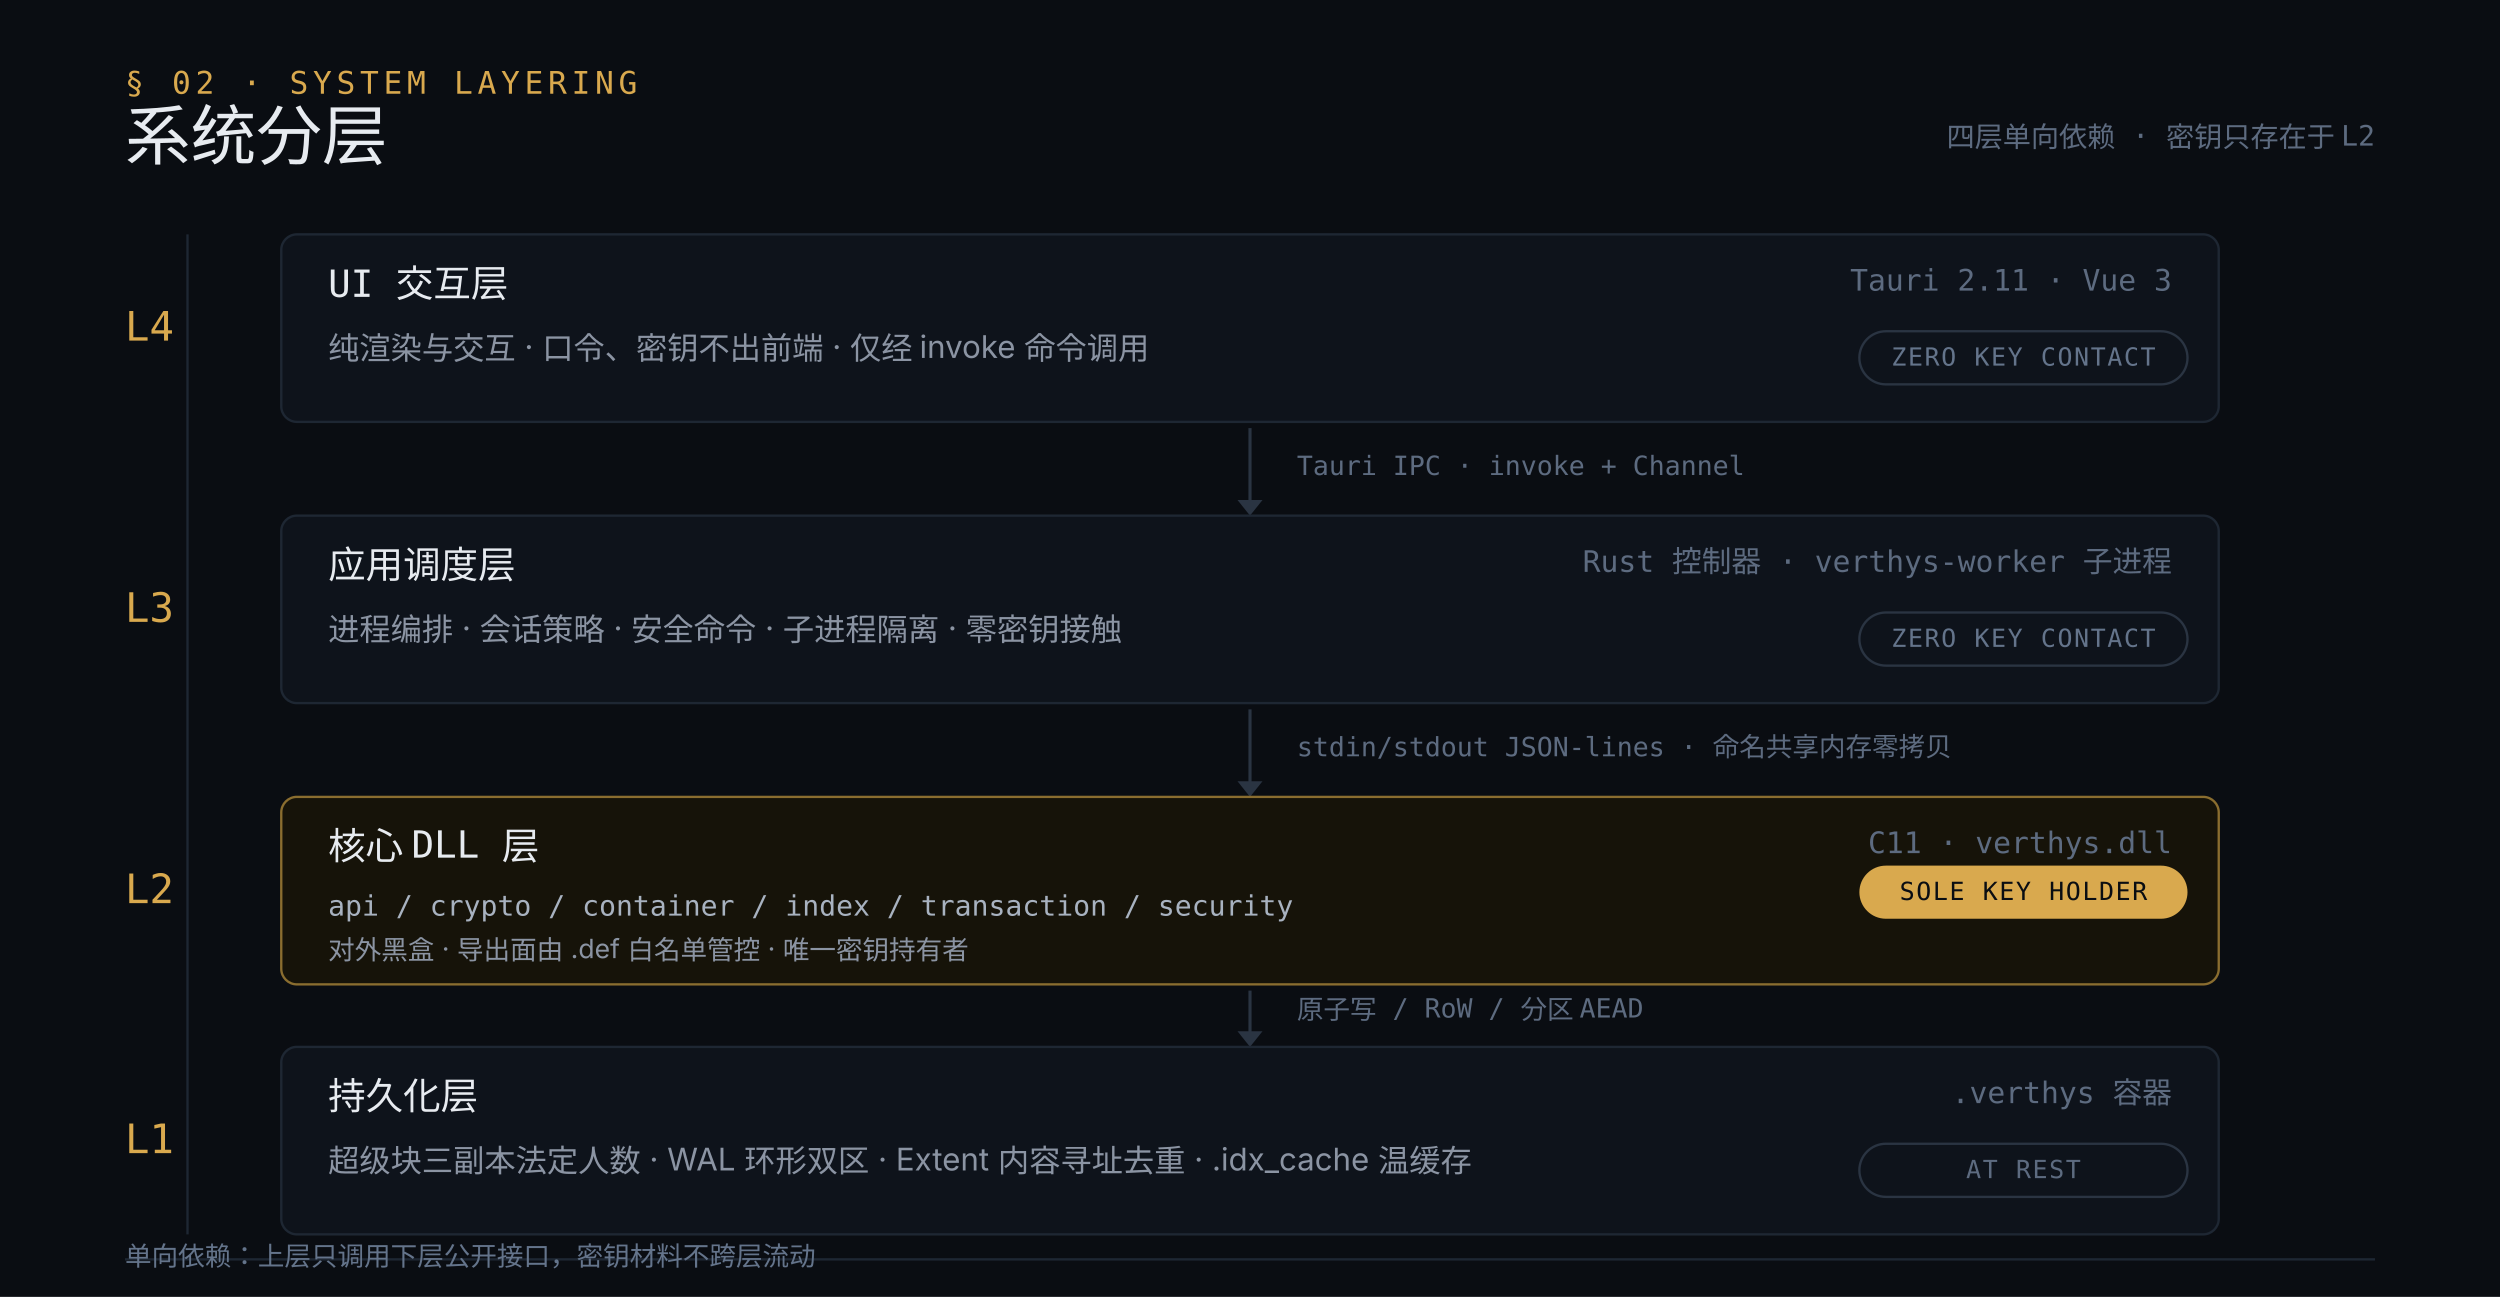
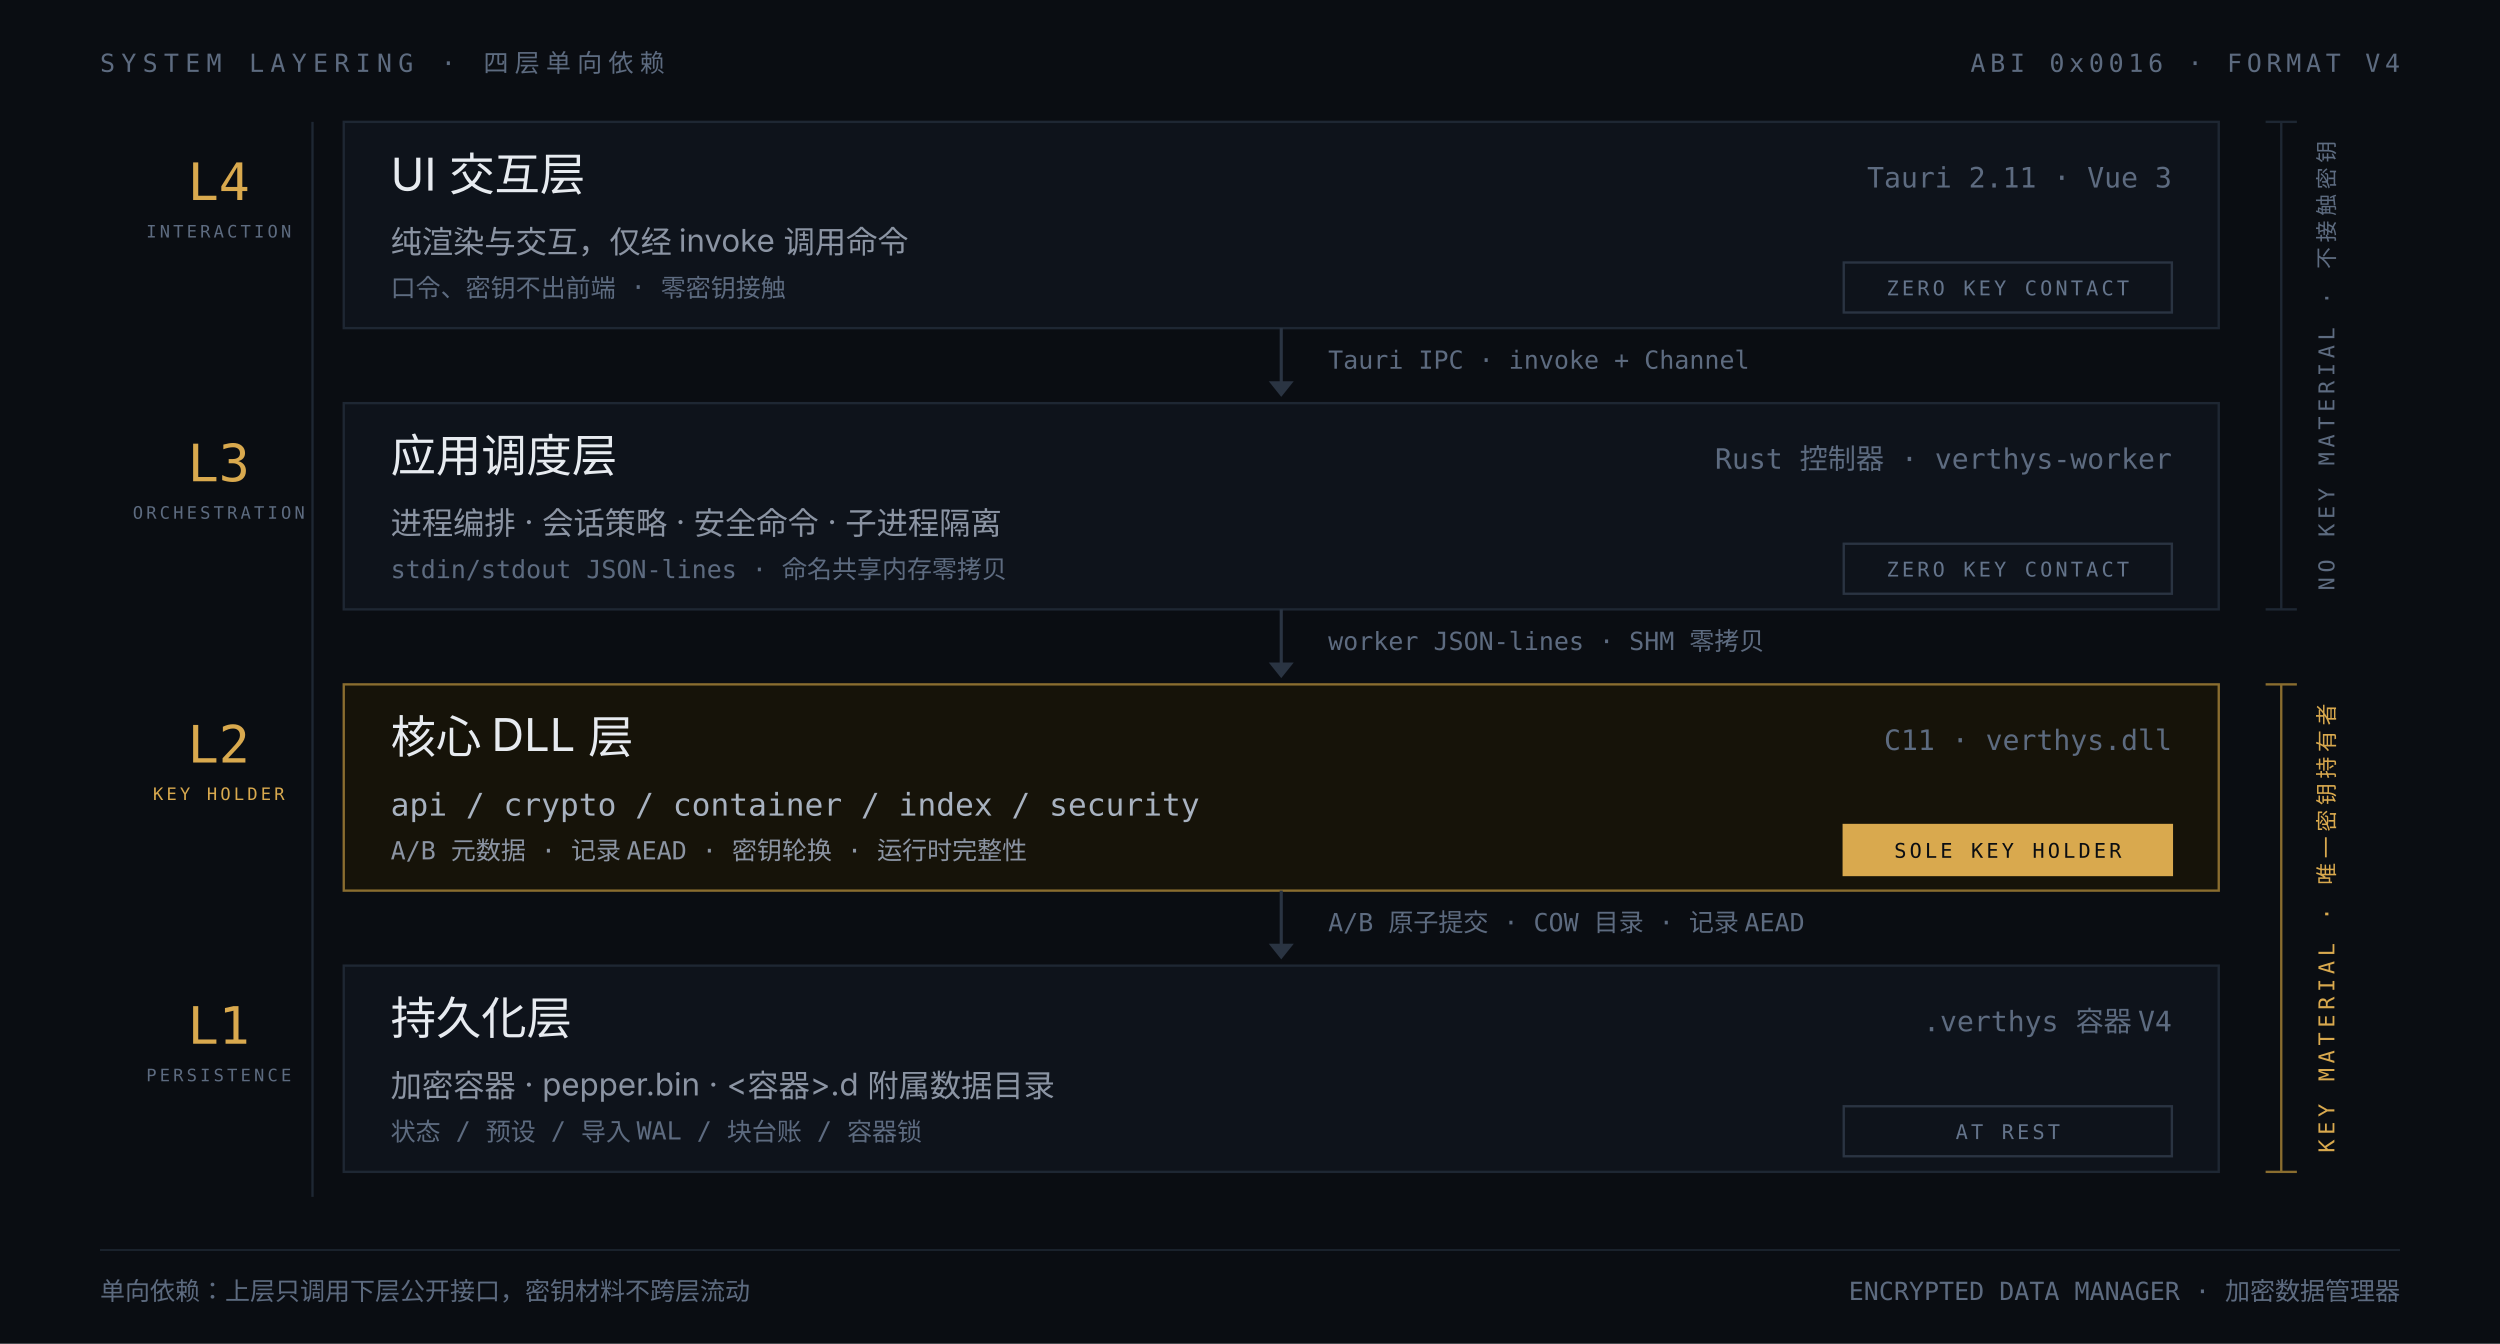
- <svg xmlns="http://www.w3.org/2000/svg" width="1600" height="830" viewBox="0 0 1600 830" font-family="ui-monospace,'Cascadia Code','JetBrains Mono',Consolas,monospace">
-   <rect width="1600" height="830" fill="#0A0D12" />
-   <text x="80" y="60" font-size="20" fill="#D9A94E" letter-spacing="3">§ 02 · SYSTEM LAYERING</text>
-   <text x="80" y="102" font-family="Georgia,'Palatino Linotype','Times New Roman',serif" font-size="42" fill="#E7EBF0">系统分层</text>
-   <text x="1520" y="94" text-anchor="end" font-size="18" fill="#5D6B80">四层单向依赖 · 密钥只存在于 L2</text>
-   <line x1="120" y1="150" x2="120" y2="790" stroke="#1E2733" stroke-width="1.5" />
-   <text x="80" y="218" font-size="26" fill="#D9A94E">L4</text>
-   <rect x="180" y="150" width="1240" height="120" rx="10" fill="#0E131B" stroke="#1E2733" stroke-width="1.5" />
-   <text x="210" y="190" font-size="24" fill="#E7EBF0">UI 交互层</text>
-   <text x="1390" y="186" text-anchor="end" font-size="19" fill="#5D6B80">Tauri 2.11 · Vue 3</text>
-   <text x="210" y="230" font-family="-apple-system,'Segoe UI','Microsoft YaHei',sans-serif" font-size="20" fill="#8B94A3">纯渲染与交互 · 口令、密钥不出前端 · 仅经 invoke 命令调用</text>
-   <rect x="1190" y="212" width="210" height="34" rx="17" fill="none" stroke="#2A3442" stroke-width="1.5" />
-   <text x="1295" y="234" text-anchor="middle" font-size="16" fill="#64748B" letter-spacing="1">ZERO KEY CONTACT</text>
-   <line x1="800" y1="274" x2="800" y2="322" stroke="#2A3442" stroke-width="2" />
-   <path d="M792 320 L800 330 L808 320 Z" fill="#2A3442" />
-   <text x="830" y="304" font-size="17" fill="#5D6B80">Tauri IPC · invoke + Channel</text>
-   <text x="80" y="398" font-size="26" fill="#D9A94E">L3</text>
-   <rect x="180" y="330" width="1240" height="120" rx="10" fill="#0E131B" stroke="#1E2733" stroke-width="1.5" />
-   <text x="210" y="370" font-size="24" fill="#E7EBF0">应用调度层</text>
-   <text x="1390" y="366" text-anchor="end" font-size="19" fill="#5D6B80">Rust 控制器 · verthys-worker 子进程</text>
-   <text x="210" y="410" font-family="-apple-system,'Segoe UI','Microsoft YaHei',sans-serif" font-size="20" fill="#8B94A3">进程编排 · 会话策略 · 安全命令 · 子进程隔离 · 零密钥接触</text>
-   <rect x="1190" y="392" width="210" height="34" rx="17" fill="none" stroke="#2A3442" stroke-width="1.5" />
-   <text x="1295" y="414" text-anchor="middle" font-size="16" fill="#64748B" letter-spacing="1">ZERO KEY CONTACT</text>
-   <line x1="800" y1="454" x2="800" y2="502" stroke="#2A3442" stroke-width="2" />
-   <path d="M792 500 L800 510 L808 500 Z" fill="#2A3442" />
-   <text x="830" y="484" font-size="17" fill="#5D6B80">stdin/stdout JSON-lines · 命名共享内存零拷贝</text>
-   <text x="80" y="578" font-size="26" fill="#D9A94E">L2</text>
-   <rect x="180" y="510" width="1240" height="120" rx="10" fill="#161309" stroke="#8A6D2F" stroke-width="1.5" />
-   <text x="210" y="550" font-size="24" fill="#E7EBF0">核心 DLL 层</text>
-   <text x="1390" y="546" text-anchor="end" font-size="19" fill="#5D6B80">C11 · verthys.dll</text>
-   <text x="210" y="586" font-size="18" fill="#A8B2C0">api / crypto / container / index / transaction / security</text>
-   <text x="210" y="614" font-family="-apple-system,'Segoe UI','Microsoft YaHei',sans-serif" font-size="17" fill="#8B94A3">对外黑盒 · 导出面由 .def 白名单管控 · 唯一密钥持有者</text>
-   <rect x="1190" y="554" width="210" height="34" rx="17" fill="#D9A94E" />
-   <text x="1295" y="576" text-anchor="middle" font-size="16" fill="#0A0D12" letter-spacing="1">SOLE KEY HOLDER</text>
-   <line x1="800" y1="634" x2="800" y2="662" stroke="#2A3442" stroke-width="2" />
-   <path d="M792 660 L800 670 L808 660 Z" fill="#2A3442" />
-   <text x="830" y="652" font-size="17" fill="#5D6B80">原子写 / RoW / 分区 AEAD</text>
-   <text x="80" y="738" font-size="26" fill="#D9A94E">L1</text>
-   <rect x="180" y="670" width="1240" height="120" rx="10" fill="#0E131B" stroke="#1E2733" stroke-width="1.5" />
-   <text x="210" y="710" font-size="24" fill="#E7EBF0">持久化层</text>
-   <text x="1390" y="706" text-anchor="end" font-size="19" fill="#5D6B80">.verthys 容器</text>
-   <text x="210" y="750" font-family="-apple-system,'Segoe UI','Microsoft YaHei',sans-serif" font-size="20" fill="#8B94A3">超级块三副本法定人数 · WAL 环形双区 · Extent 内容寻址去重 · .idx_cache 温缓存</text>
-   <rect x="1190" y="732" width="210" height="34" rx="17" fill="none" stroke="#2A3442" stroke-width="1.5" />
-   <text x="1295" y="754" text-anchor="middle" font-size="16" fill="#5D6B80" letter-spacing="1">AT REST</text>
-   <line x1="80" y1="806" x2="1520" y2="806" stroke="#1E2733" stroke-width="1.5" />
-   <text x="80" y="810" font-size="17" fill="#64748B">单向依赖：上层只调用下层公开接口，密钥材料不跨层流动</text>
+ <svg xmlns="http://www.w3.org/2000/svg" width="1600" height="860" viewBox="0 0 1600 860" font-family="ui-monospace,'Cascadia Code','JetBrains Mono',Consolas,monospace">
+   <rect width="1600" height="860" fill="#0A0D12" />
+   <text x="64" y="46" font-size="16" fill="#5D6B80" letter-spacing="4">SYSTEM LAYERING · 四层单向依赖</text>
+   <text x="1536" y="46" text-anchor="end" font-size="16" fill="#5D6B80" letter-spacing="3">ABI 0x0016 · FORMAT V4</text>
+   <line x1="200" y1="78" x2="200" y2="766" stroke="#1E2733" stroke-width="1.5" />
+   <text x="140" y="128" text-anchor="middle" font-size="33" fill="#D9A94E">L4</text>
+   <text x="140" y="152" text-anchor="middle" font-size="11" fill="#5D6B80" letter-spacing="2">INTERACTION</text>
+   <rect x="220" y="78" width="1200" height="132" fill="#0E131B" stroke="#1E2733" stroke-width="1.5" />
+   <text x="250" y="122" font-family="-apple-system,'Segoe UI','Microsoft YaHei',sans-serif" font-size="29" fill="#E7EBF0">UI 交互层</text>
+   <text x="1390" y="120" text-anchor="end" font-size="18" fill="#5D6B80">Tauri 2.11 · Vue 3</text>
+   <text x="250" y="162" font-family="-apple-system,'Segoe UI','Microsoft YaHei',sans-serif" font-size="20" fill="#8B94A3">纯渲染与交互，仅经 invoke 调用命令</text>
+   <text x="250" y="190" font-size="16" fill="#5D6B80">口令、密钥不出前端 · 零密钥接触</text>
+   <rect x="1180" y="168" width="210" height="32" fill="none" stroke="#2A3442" stroke-width="1.5" />
+   <text x="1285" y="189" text-anchor="middle" font-size="13" fill="#64748B" letter-spacing="2">ZERO KEY CONTACT</text>
+   <line x1="820" y1="210" x2="820" y2="246" stroke="#2A3442" stroke-width="2" />
+   <path d="M812 244 L820 254 L828 244 Z" fill="#2A3442" />
+   <text x="850" y="236" font-size="16" fill="#5D6B80">Tauri IPC · invoke + Channel</text>
+   <text x="140" y="308" text-anchor="middle" font-size="33" fill="#D9A94E">L3</text>
+   <text x="140" y="332" text-anchor="middle" font-size="11" fill="#5D6B80" letter-spacing="2">ORCHESTRATION</text>
+   <rect x="220" y="258" width="1200" height="132" fill="#0E131B" stroke="#1E2733" stroke-width="1.5" />
+   <text x="250" y="302" font-family="-apple-system,'Segoe UI','Microsoft YaHei',sans-serif" font-size="29" fill="#E7EBF0">应用调度层</text>
+   <text x="1390" y="300" text-anchor="end" font-size="18" fill="#5D6B80">Rust 控制器 · verthys-worker</text>
+   <text x="250" y="342" font-family="-apple-system,'Segoe UI','Microsoft YaHei',sans-serif" font-size="20" fill="#8B94A3">进程编排 · 会话策略 · 安全命令 · 子进程隔离</text>
+   <text x="250" y="370" font-size="16" fill="#5D6B80">stdin/stdout JSON-lines · 命名共享内存零拷贝</text>
+   <rect x="1180" y="348" width="210" height="32" fill="none" stroke="#2A3442" stroke-width="1.5" />
+   <text x="1285" y="369" text-anchor="middle" font-size="13" fill="#64748B" letter-spacing="2">ZERO KEY CONTACT</text>
+   <line x1="820" y1="390" x2="820" y2="426" stroke="#2A3442" stroke-width="2" />
+   <path d="M812 424 L820 434 L828 424 Z" fill="#2A3442" />
+   <text x="850" y="416" font-size="16" fill="#5D6B80">worker JSON-lines · SHM 零拷贝</text>
+   <text x="140" y="488" text-anchor="middle" font-size="33" fill="#D9A94E">L2</text>
+   <text x="140" y="512" text-anchor="middle" font-size="11" fill="#D9A94E" letter-spacing="2">KEY HOLDER</text>
+   <rect x="220" y="438" width="1200" height="132" fill="#161309" stroke="#8A6D2F" stroke-width="1.5" />
+   <text x="250" y="482" font-family="-apple-system,'Segoe UI','Microsoft YaHei',sans-serif" font-size="29" fill="#E7EBF0">核心 DLL 层</text>
+   <text x="1390" y="480" text-anchor="end" font-size="18" fill="#5D6B80">C11 · verthys.dll</text>
+   <text x="250" y="522" font-size="20" fill="#A8B2C0">api / crypto / container / index / security</text>
+   <text x="250" y="550" font-size="16" fill="#8B94A3">A/B 元数据 · 记录 AEAD · 密钥轮换 · 运行时完整性</text>
+   <rect x="1180" y="528" width="210" height="32" fill="#D9A94E" stroke="#D9A94E" stroke-width="1.5" />
+   <text x="1285" y="549" text-anchor="middle" font-size="13" fill="#0A0D12" letter-spacing="2">SOLE KEY HOLDER</text>
+   <line x1="820" y1="570" x2="820" y2="606" stroke="#2A3442" stroke-width="2" />
+   <path d="M812 604 L820 614 L828 604 Z" fill="#2A3442" />
+   <text x="850" y="596" font-size="16" fill="#5D6B80">A/B 原子提交 · COW 目录 · 记录 AEAD</text>
+   <text x="140" y="668" text-anchor="middle" font-size="33" fill="#D9A94E">L1</text>
+   <text x="140" y="692" text-anchor="middle" font-size="11" fill="#5D6B80" letter-spacing="2">PERSISTENCE</text>
+   <rect x="220" y="618" width="1200" height="132" fill="#0E131B" stroke="#1E2733" stroke-width="1.5" />
+   <text x="250" y="662" font-family="-apple-system,'Segoe UI','Microsoft YaHei',sans-serif" font-size="29" fill="#E7EBF0">持久化层</text>
+   <text x="1390" y="660" text-anchor="end" font-size="18" fill="#5D6B80">.verthys 容器 V4</text>
+   <text x="250" y="702" font-family="-apple-system,'Segoe UI','Microsoft YaHei',sans-serif" font-size="20" fill="#8B94A3">加密容器 · pepper.bin · &lt;容器&gt;.d 附属数据目录</text>
+   <text x="250" y="730" font-size="16" fill="#5D6B80">状态 / 预设 / 导入 WAL / 块台账 / 容器锁</text>
+   <rect x="1180" y="708" width="210" height="32" fill="none" stroke="#2A3442" stroke-width="1.5" />
+   <text x="1285" y="729" text-anchor="middle" font-size="13" fill="#64748B" letter-spacing="2">AT REST</text>
+   <g stroke="#1E2733" stroke-width="1.5">
+     <path d="M1460 78 V390 M1450 78 H1470 M1450 390 H1470" />
+   </g>
+   <text transform="translate(1494 234) rotate(-90)" text-anchor="middle" font-size="14" fill="#5D6B80" letter-spacing="3">NO KEY MATERIAL · 不接触密钥</text>
+   <g stroke="#8A6D2F" stroke-width="1.5">
+     <path d="M1460 438 V750 M1450 438 H1470 M1450 750 H1470" />
+   </g>
+   <text transform="translate(1494 594) rotate(-90)" text-anchor="middle" font-size="14" fill="#D9A94E" letter-spacing="3">KEY MATERIAL · 唯一密钥持有者</text>
+   <line x1="64" y1="800" x2="1536" y2="800" stroke="#1E2733" stroke-width="1" />
+   <text x="64" y="832" font-size="16" fill="#5D6B80">单向依赖：上层只调用下层公开接口，密钥材料不跨层流动</text>
+   <text x="1536" y="832" text-anchor="end" font-size="16" fill="#5D6B80">ENCRYPTED DATA MANAGER · 加密数据管理器</text>
</svg>
